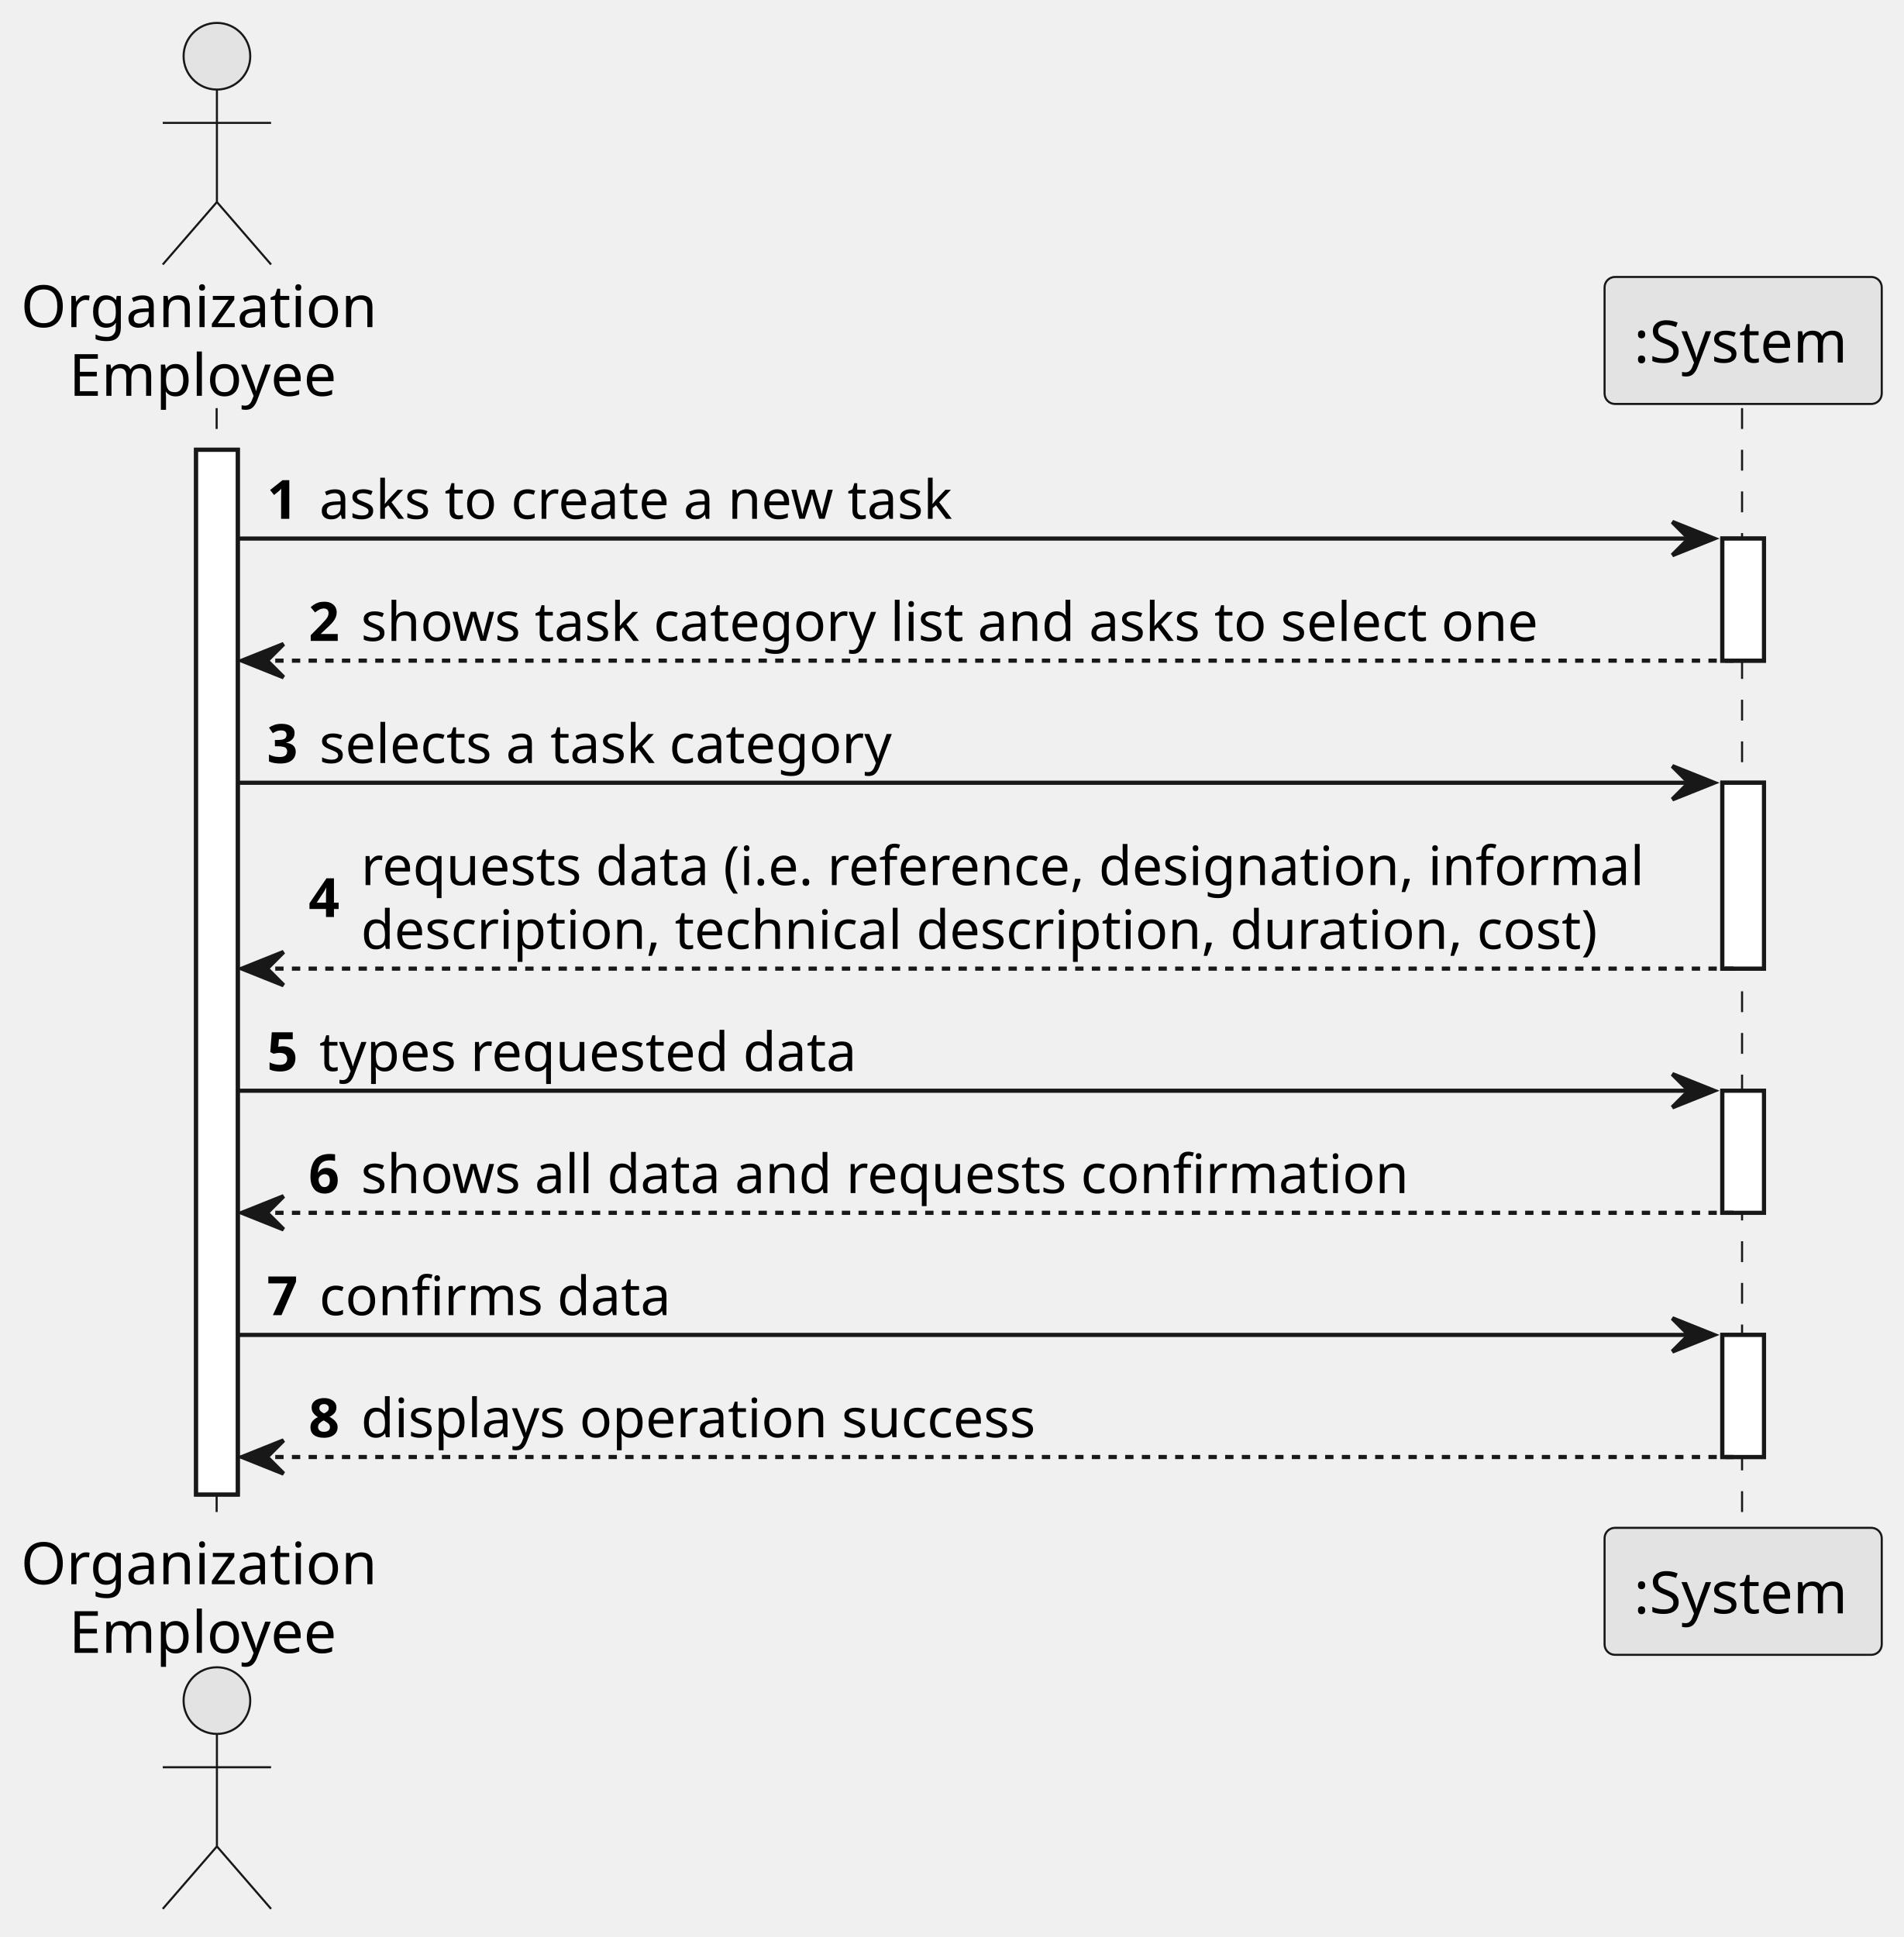
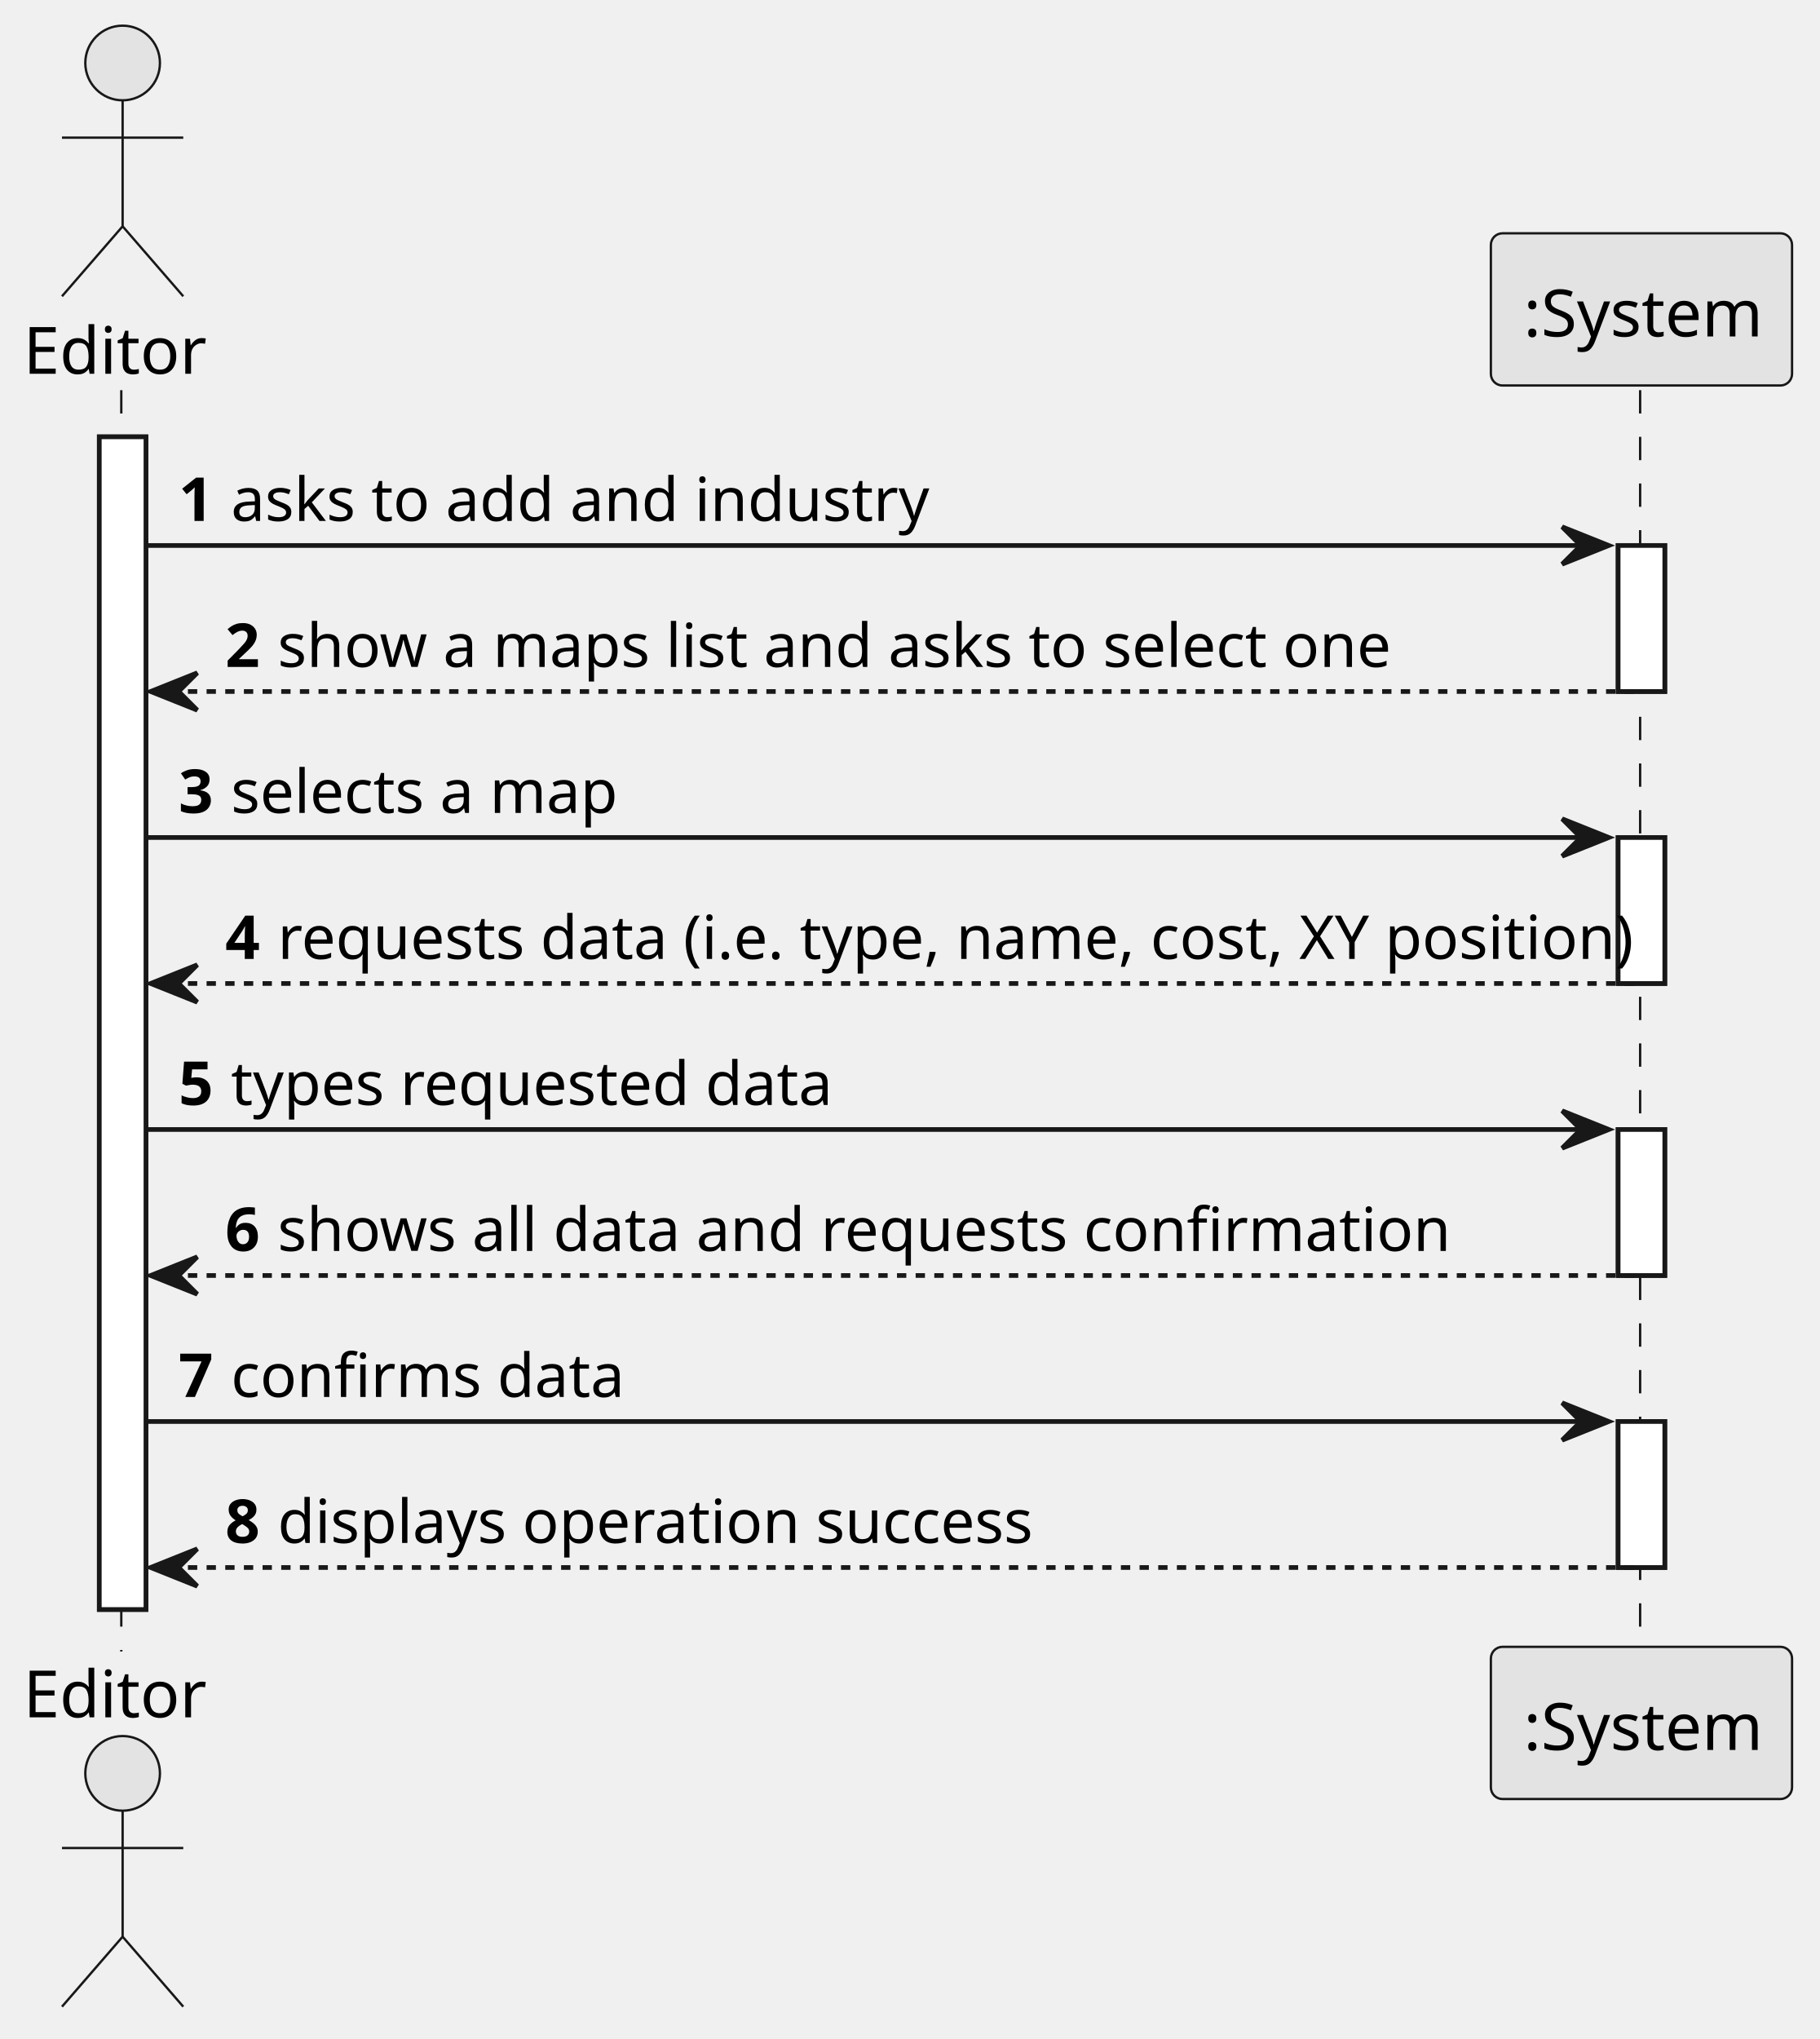
- <svg xmlns="http://www.w3.org/2000/svg" contentStyleType="text/css" height="465px" preserveAspectRatio="none" style="width:457px;height:465px;background:#FFFFFF;" version="1.1" viewBox="0 0 457 465" width="457px" zoomAndPan="magnify">
+ <svg xmlns="http://www.w3.org/2000/svg" contentStyleType="text/css" height="437px" preserveAspectRatio="none" style="width:390px;height:437px;background:#FFFFFF;" version="1.1" viewBox="0 0 390 437" width="390px" zoomAndPan="magnify">
  <defs />
  <g>
-     <rect fill="#FFFFFF" height="250.795" style="stroke:#181818;stroke-width:1.0;" width="10" x="47.065" y="107.977" />
-     <rect fill="#FFFFFF" height="29.311" style="stroke:#181818;stroke-width:1.0;" width="10" x="413.397" y="129.287" />
-     <rect fill="#FFFFFF" height="44.621" style="stroke:#181818;stroke-width:1.0;" width="10" x="413.397" y="187.908" />
-     <rect fill="#FFFFFF" height="29.311" style="stroke:#181818;stroke-width:1.0;" width="10" x="413.397" y="261.84" />
-     <rect fill="#FFFFFF" height="29.311" style="stroke:#181818;stroke-width:1.0;" width="10" x="413.397" y="320.461" />
-     <line style="stroke:#181818;stroke-width:0.5;stroke-dasharray:5.0,5.0;" x1="52" x2="52" y1="97.977" y2="367.772" />
-     <line style="stroke:#181818;stroke-width:0.5;stroke-dasharray:5.0,5.0;" x1="418.133" x2="418.133" y1="97.977" y2="367.772" />
-     <text fill="#000000" font-family="sans-serif" font-size="14" lengthAdjust="spacing" textLength="88.129" x="5" y="78.535">Organization</text>
-     <text fill="#000000" font-family="sans-serif" font-size="14" lengthAdjust="spacing" textLength="65.03" x="16.549" y="95.023">Employee</text>
-     <ellipse cx="52.065" cy="13.5" fill="#E3E3E3" rx="8" ry="8" style="stroke:#181818;stroke-width:0.5;" />
-     <path d="M52.065,21.5 L52.065,48.5 M39.065,29.5 L65.064,29.5 M52.065,48.5 L39.065,63.5 M52.065,48.5 L65.064,63.5 " fill="none" style="stroke:#181818;stroke-width:0.5;" />
-     <text fill="#000000" font-family="sans-serif" font-size="14" lengthAdjust="spacing" textLength="88.129" x="5" y="380.307">Organization</text>
-     <text fill="#000000" font-family="sans-serif" font-size="14" lengthAdjust="spacing" textLength="65.03" x="16.549" y="396.795">Employee</text>
-     <ellipse cx="52.065" cy="408.248" fill="#E3E3E3" rx="8" ry="8" style="stroke:#181818;stroke-width:0.5;" />
-     <path d="M52.065,416.248 L52.065,443.248 M39.065,424.248 L65.064,424.248 M52.065,443.248 L39.065,458.248 M52.065,443.248 L65.064,458.248 " fill="none" style="stroke:#181818;stroke-width:0.5;" />
-     <rect fill="#E3E3E3" height="30.488" rx="2.5" ry="2.5" style="stroke:#181818;stroke-width:0.5;" width="66.527" x="385.133" y="66.488" />
-     <text fill="#000000" font-family="sans-serif" font-size="14" lengthAdjust="spacing" textLength="52.527" x="392.133" y="87.023">:System</text>
-     <rect fill="#E3E3E3" height="30.488" rx="2.5" ry="2.5" style="stroke:#181818;stroke-width:0.5;" width="66.527" x="385.133" y="366.772" />
-     <text fill="#000000" font-family="sans-serif" font-size="14" lengthAdjust="spacing" textLength="52.527" x="392.133" y="387.307">:System</text>
-     <rect fill="#FFFFFF" height="250.795" style="stroke:#181818;stroke-width:1.0;" width="10" x="47.065" y="107.977" />
-     <rect fill="#FFFFFF" height="29.311" style="stroke:#181818;stroke-width:1.0;" width="10" x="413.397" y="129.287" />
-     <rect fill="#FFFFFF" height="44.621" style="stroke:#181818;stroke-width:1.0;" width="10" x="413.397" y="187.908" />
-     <rect fill="#FFFFFF" height="29.311" style="stroke:#181818;stroke-width:1.0;" width="10" x="413.397" y="261.84" />
-     <rect fill="#FFFFFF" height="29.311" style="stroke:#181818;stroke-width:1.0;" width="10" x="413.397" y="320.461" />
-     <polygon fill="#181818" points="401.397,125.287,411.397,129.287,401.397,133.287,405.397,129.287" style="stroke:#181818;stroke-width:1.0;" />
-     <line style="stroke:#181818;stroke-width:1.0;" x1="57.065" x2="407.397" y1="129.287" y2="129.287" />
-     <text fill="#000000" font-family="sans-serif" font-size="13" font-weight="bold" lengthAdjust="spacing" textLength="8.576" x="64.064" y="124.545">1</text>
-     <text fill="#000000" font-family="sans-serif" font-size="13" lengthAdjust="spacing" textLength="158.723" x="76.64" y="124.545">asks to create a new task</text>
-     <polygon fill="#181818" points="68.064,154.598,58.065,158.598,68.064,162.598,64.064,158.598" style="stroke:#181818;stroke-width:1.0;" />
-     <line style="stroke:#181818;stroke-width:1.0;stroke-dasharray:2.0,2.0;" x1="62.065" x2="417.397" y1="158.598" y2="158.598" />
-     <text fill="#000000" font-family="sans-serif" font-size="13" font-weight="bold" lengthAdjust="spacing" textLength="8.576" x="74.064" y="153.856">2</text>
-     <text fill="#000000" font-family="sans-serif" font-size="13" lengthAdjust="spacing" textLength="295.642" x="86.64" y="153.856">shows task category list and asks to select one</text>
-     <polygon fill="#181818" points="401.397,183.908,411.397,187.908,401.397,191.908,405.397,187.908" style="stroke:#181818;stroke-width:1.0;" />
-     <line style="stroke:#181818;stroke-width:1.0;" x1="57.065" x2="407.397" y1="187.908" y2="187.908" />
-     <text fill="#000000" font-family="sans-serif" font-size="13" font-weight="bold" lengthAdjust="spacing" textLength="8.576" x="64.064" y="183.166">3</text>
-     <text fill="#000000" font-family="sans-serif" font-size="13" lengthAdjust="spacing" textLength="142.949" x="76.64" y="183.166">selects a task category</text>
-     <polygon fill="#181818" points="68.064,228.529,58.065,232.529,68.064,236.529,64.064,232.529" style="stroke:#181818;stroke-width:1.0;" />
-     <line style="stroke:#181818;stroke-width:1.0;stroke-dasharray:2.0,2.0;" x1="62.065" x2="417.397" y1="232.529" y2="232.529" />
-     <text fill="#000000" font-family="sans-serif" font-size="13" font-weight="bold" lengthAdjust="spacing" textLength="8.576" x="74.064" y="220.132">4</text>
-     <text fill="#000000" font-family="sans-serif" font-size="13" lengthAdjust="spacing" textLength="319.757" x="86.64" y="212.477">requests data (i.e. reference, designation, informal</text>
-     <text fill="#000000" font-family="sans-serif" font-size="13" lengthAdjust="spacing" textLength="310.115" x="86.64" y="227.787">description, technical description, duration, cost)</text>
-     <polygon fill="#181818" points="401.397,257.84,411.397,261.84,401.397,265.84,405.397,261.84" style="stroke:#181818;stroke-width:1.0;" />
-     <line style="stroke:#181818;stroke-width:1.0;" x1="57.065" x2="407.397" y1="261.84" y2="261.84" />
-     <text fill="#000000" font-family="sans-serif" font-size="13" font-weight="bold" lengthAdjust="spacing" textLength="8.576" x="64.064" y="257.098">5</text>
-     <text fill="#000000" font-family="sans-serif" font-size="13" lengthAdjust="spacing" textLength="132.304" x="76.64" y="257.098">types requested data</text>
-     <polygon fill="#181818" points="68.064,287.15,58.065,291.15,68.064,295.15,64.064,291.15" style="stroke:#181818;stroke-width:1.0;" />
-     <line style="stroke:#181818;stroke-width:1.0;stroke-dasharray:2.0,2.0;" x1="62.065" x2="417.397" y1="291.15" y2="291.15" />
-     <text fill="#000000" font-family="sans-serif" font-size="13" font-weight="bold" lengthAdjust="spacing" textLength="8.576" x="74.064" y="286.408">6</text>
-     <text fill="#000000" font-family="sans-serif" font-size="13" lengthAdjust="spacing" textLength="260.146" x="86.64" y="286.408">shows all data and requests confirmation</text>
-     <polygon fill="#181818" points="401.397,316.461,411.397,320.461,401.397,324.461,405.397,320.461" style="stroke:#181818;stroke-width:1.0;" />
-     <line style="stroke:#181818;stroke-width:1.0;" x1="57.065" x2="407.397" y1="320.461" y2="320.461" />
-     <text fill="#000000" font-family="sans-serif" font-size="13" font-weight="bold" lengthAdjust="spacing" textLength="8.576" x="64.064" y="315.719">7</text>
-     <text fill="#000000" font-family="sans-serif" font-size="13" lengthAdjust="spacing" textLength="86.849" x="76.64" y="315.719">confirms data</text>
-     <polygon fill="#181818" points="68.064,345.772,58.065,349.772,68.064,353.772,64.064,349.772" style="stroke:#181818;stroke-width:1.0;" />
-     <line style="stroke:#181818;stroke-width:1.0;stroke-dasharray:2.0,2.0;" x1="62.065" x2="417.397" y1="349.772" y2="349.772" />
-     <text fill="#000000" font-family="sans-serif" font-size="13" font-weight="bold" lengthAdjust="spacing" textLength="8.576" x="74.064" y="345.029">8</text>
-     <text fill="#000000" font-family="sans-serif" font-size="13" lengthAdjust="spacing" textLength="168.422" x="86.64" y="345.029">displays operation success</text>
+     <rect fill="#FFFFFF" height="251.328" style="stroke:#181818;stroke-width:1.0;" width="10" x="21.286" y="93.621" />
+     <rect fill="#FFFFFF" height="31.291" style="stroke:#181818;stroke-width:1.0;" width="10" x="346.879" y="116.912" />
+     <rect fill="#FFFFFF" height="31.291" style="stroke:#181818;stroke-width:1.0;" width="10" x="346.879" y="179.494" />
+     <rect fill="#FFFFFF" height="31.291" style="stroke:#181818;stroke-width:1.0;" width="10" x="346.879" y="242.076" />
+     <rect fill="#FFFFFF" height="31.291" style="stroke:#181818;stroke-width:1.0;" width="10" x="346.879" y="304.658" />
+     <line style="stroke:#181818;stroke-width:0.5;stroke-dasharray:5.0,5.0;" x1="26" x2="26" y1="83.621" y2="353.949" />
+     <line style="stroke:#181818;stroke-width:0.5;stroke-dasharray:5.0,5.0;" x1="351.597" x2="351.597" y1="83.621" y2="353.949" />
+     <text fill="#000000" font-family="sans-serif" font-size="14" lengthAdjust="spacing" textLength="36.572" x="5" y="80.107">Editor</text>
+     <ellipse cx="26.286" cy="13.5" fill="#E3E3E3" rx="8" ry="8" style="stroke:#181818;stroke-width:0.5;" />
+     <path d="M26.286,21.5 L26.286,48.5 M13.286,29.5 L39.286,29.5 M26.286,48.5 L13.286,63.5 M26.286,48.5 L39.286,63.5 " fill="none" style="stroke:#181818;stroke-width:0.5;" />
+     <text fill="#000000" font-family="sans-serif" font-size="14" lengthAdjust="spacing" textLength="36.572" x="5" y="368.057">Editor</text>
+     <ellipse cx="26.286" cy="380.07" fill="#E3E3E3" rx="8" ry="8" style="stroke:#181818;stroke-width:0.5;" />
+     <path d="M26.286,388.07 L26.286,415.07 M13.286,396.07 L39.286,396.07 M26.286,415.07 L13.286,430.07 M26.286,415.07 L39.286,430.07 " fill="none" style="stroke:#181818;stroke-width:0.5;" />
+     <rect fill="#E3E3E3" height="32.621" rx="2.5" ry="2.5" style="stroke:#181818;stroke-width:0.5;" width="64.565" x="319.597" y="50" />
+     <text fill="#000000" font-family="sans-serif" font-size="14" lengthAdjust="spacing" textLength="50.565" x="326.597" y="72.107">:System</text>
+     <rect fill="#E3E3E3" height="32.621" rx="2.5" ry="2.5" style="stroke:#181818;stroke-width:0.5;" width="64.565" x="319.597" y="352.949" />
+     <text fill="#000000" font-family="sans-serif" font-size="14" lengthAdjust="spacing" textLength="50.565" x="326.597" y="375.057">:System</text>
+     <rect fill="#FFFFFF" height="251.328" style="stroke:#181818;stroke-width:1.0;" width="10" x="21.286" y="93.621" />
+     <rect fill="#FFFFFF" height="31.291" style="stroke:#181818;stroke-width:1.0;" width="10" x="346.879" y="116.912" />
+     <rect fill="#FFFFFF" height="31.291" style="stroke:#181818;stroke-width:1.0;" width="10" x="346.879" y="179.494" />
+     <rect fill="#FFFFFF" height="31.291" style="stroke:#181818;stroke-width:1.0;" width="10" x="346.879" y="242.076" />
+     <rect fill="#FFFFFF" height="31.291" style="stroke:#181818;stroke-width:1.0;" width="10" x="346.879" y="304.658" />
+     <polygon fill="#181818" points="334.879,112.912,344.879,116.912,334.879,120.912,338.879,116.912" style="stroke:#181818;stroke-width:1.0;" />
+     <line style="stroke:#181818;stroke-width:1.0;" x1="31.286" x2="340.879" y1="116.912" y2="116.912" />
+     <text fill="#000000" font-family="sans-serif" font-size="13" font-weight="bold" lengthAdjust="spacing" textLength="7.23" x="38.286" y="111.649">1</text>
+     <text fill="#000000" font-family="sans-serif" font-size="13" lengthAdjust="spacing" textLength="140.918" x="49.516" y="111.649">asks to add and industry</text>
+     <polygon fill="#181818" points="42.286,144.203,32.286,148.203,42.286,152.203,38.286,148.203" style="stroke:#181818;stroke-width:1.0;" />
+     <line style="stroke:#181818;stroke-width:1.0;stroke-dasharray:2.0,2.0;" x1="36.286" x2="350.879" y1="148.203" y2="148.203" />
+     <text fill="#000000" font-family="sans-serif" font-size="13" font-weight="bold" lengthAdjust="spacing" textLength="7.23" x="48.286" y="142.94">2</text>
+     <text fill="#000000" font-family="sans-serif" font-size="13" lengthAdjust="spacing" textLength="229.061" x="59.516" y="142.94">show a maps list and asks to select one</text>
+     <polygon fill="#181818" points="334.879,175.494,344.879,179.494,334.879,183.494,338.879,179.494" style="stroke:#181818;stroke-width:1.0;" />
+     <line style="stroke:#181818;stroke-width:1.0;" x1="31.286" x2="340.879" y1="179.494" y2="179.494" />
+     <text fill="#000000" font-family="sans-serif" font-size="13" font-weight="bold" lengthAdjust="spacing" textLength="7.23" x="38.286" y="174.231">3</text>
+     <text fill="#000000" font-family="sans-serif" font-size="13" lengthAdjust="spacing" textLength="80.203" x="49.516" y="174.231">selects a map</text>
+     <polygon fill="#181818" points="42.286,206.785,32.286,210.785,42.286,214.785,38.286,210.785" style="stroke:#181818;stroke-width:1.0;" />
+     <line style="stroke:#181818;stroke-width:1.0;stroke-dasharray:2.0,2.0;" x1="36.286" x2="350.879" y1="210.785" y2="210.785" />
+     <text fill="#000000" font-family="sans-serif" font-size="13" font-weight="bold" lengthAdjust="spacing" textLength="7.23" x="48.286" y="205.523">4</text>
+     <text fill="#000000" font-family="sans-serif" font-size="13" lengthAdjust="spacing" textLength="280.363" x="59.516" y="205.523">requests data (i.e. type, name, cost, XY position)</text>
+     <polygon fill="#181818" points="334.879,238.076,344.879,242.076,334.879,246.076,338.879,242.076" style="stroke:#181818;stroke-width:1.0;" />
+     <line style="stroke:#181818;stroke-width:1.0;" x1="31.286" x2="340.879" y1="242.076" y2="242.076" />
+     <text fill="#000000" font-family="sans-serif" font-size="13" font-weight="bold" lengthAdjust="spacing" textLength="7.23" x="38.286" y="236.814">5</text>
+     <text fill="#000000" font-family="sans-serif" font-size="13" lengthAdjust="spacing" textLength="121.418" x="49.516" y="236.814">types requested data</text>
+     <polygon fill="#181818" points="42.286,269.367,32.286,273.367,42.286,277.367,38.286,273.367" style="stroke:#181818;stroke-width:1.0;" />
+     <line style="stroke:#181818;stroke-width:1.0;stroke-dasharray:2.0,2.0;" x1="36.286" x2="350.879" y1="273.367" y2="273.367" />
+     <text fill="#000000" font-family="sans-serif" font-size="13" font-weight="bold" lengthAdjust="spacing" textLength="7.23" x="48.286" y="268.104">6</text>
+     <text fill="#000000" font-family="sans-serif" font-size="13" lengthAdjust="spacing" textLength="235.574" x="59.516" y="268.104">shows all data and requests confirmation</text>
+     <polygon fill="#181818" points="334.879,300.658,344.879,304.658,334.879,308.658,338.879,304.658" style="stroke:#181818;stroke-width:1.0;" />
+     <line style="stroke:#181818;stroke-width:1.0;" x1="31.286" x2="340.879" y1="304.658" y2="304.658" />
+     <text fill="#000000" font-family="sans-serif" font-size="13" font-weight="bold" lengthAdjust="spacing" textLength="7.23" x="38.286" y="299.396">7</text>
+     <text fill="#000000" font-family="sans-serif" font-size="13" lengthAdjust="spacing" textLength="78.032" x="49.516" y="299.396">confirms data</text>
+     <polygon fill="#181818" points="42.286,331.949,32.286,335.949,42.286,339.949,38.286,335.949" style="stroke:#181818;stroke-width:1.0;" />
+     <line style="stroke:#181818;stroke-width:1.0;stroke-dasharray:2.0,2.0;" x1="36.286" x2="350.879" y1="335.949" y2="335.949" />
+     <text fill="#000000" font-family="sans-serif" font-size="13" font-weight="bold" lengthAdjust="spacing" textLength="7.23" x="48.286" y="330.687">8</text>
+     <text fill="#000000" font-family="sans-serif" font-size="13" lengthAdjust="spacing" textLength="155.359" x="59.516" y="330.687">displays operation success</text>
  </g>
</svg>
